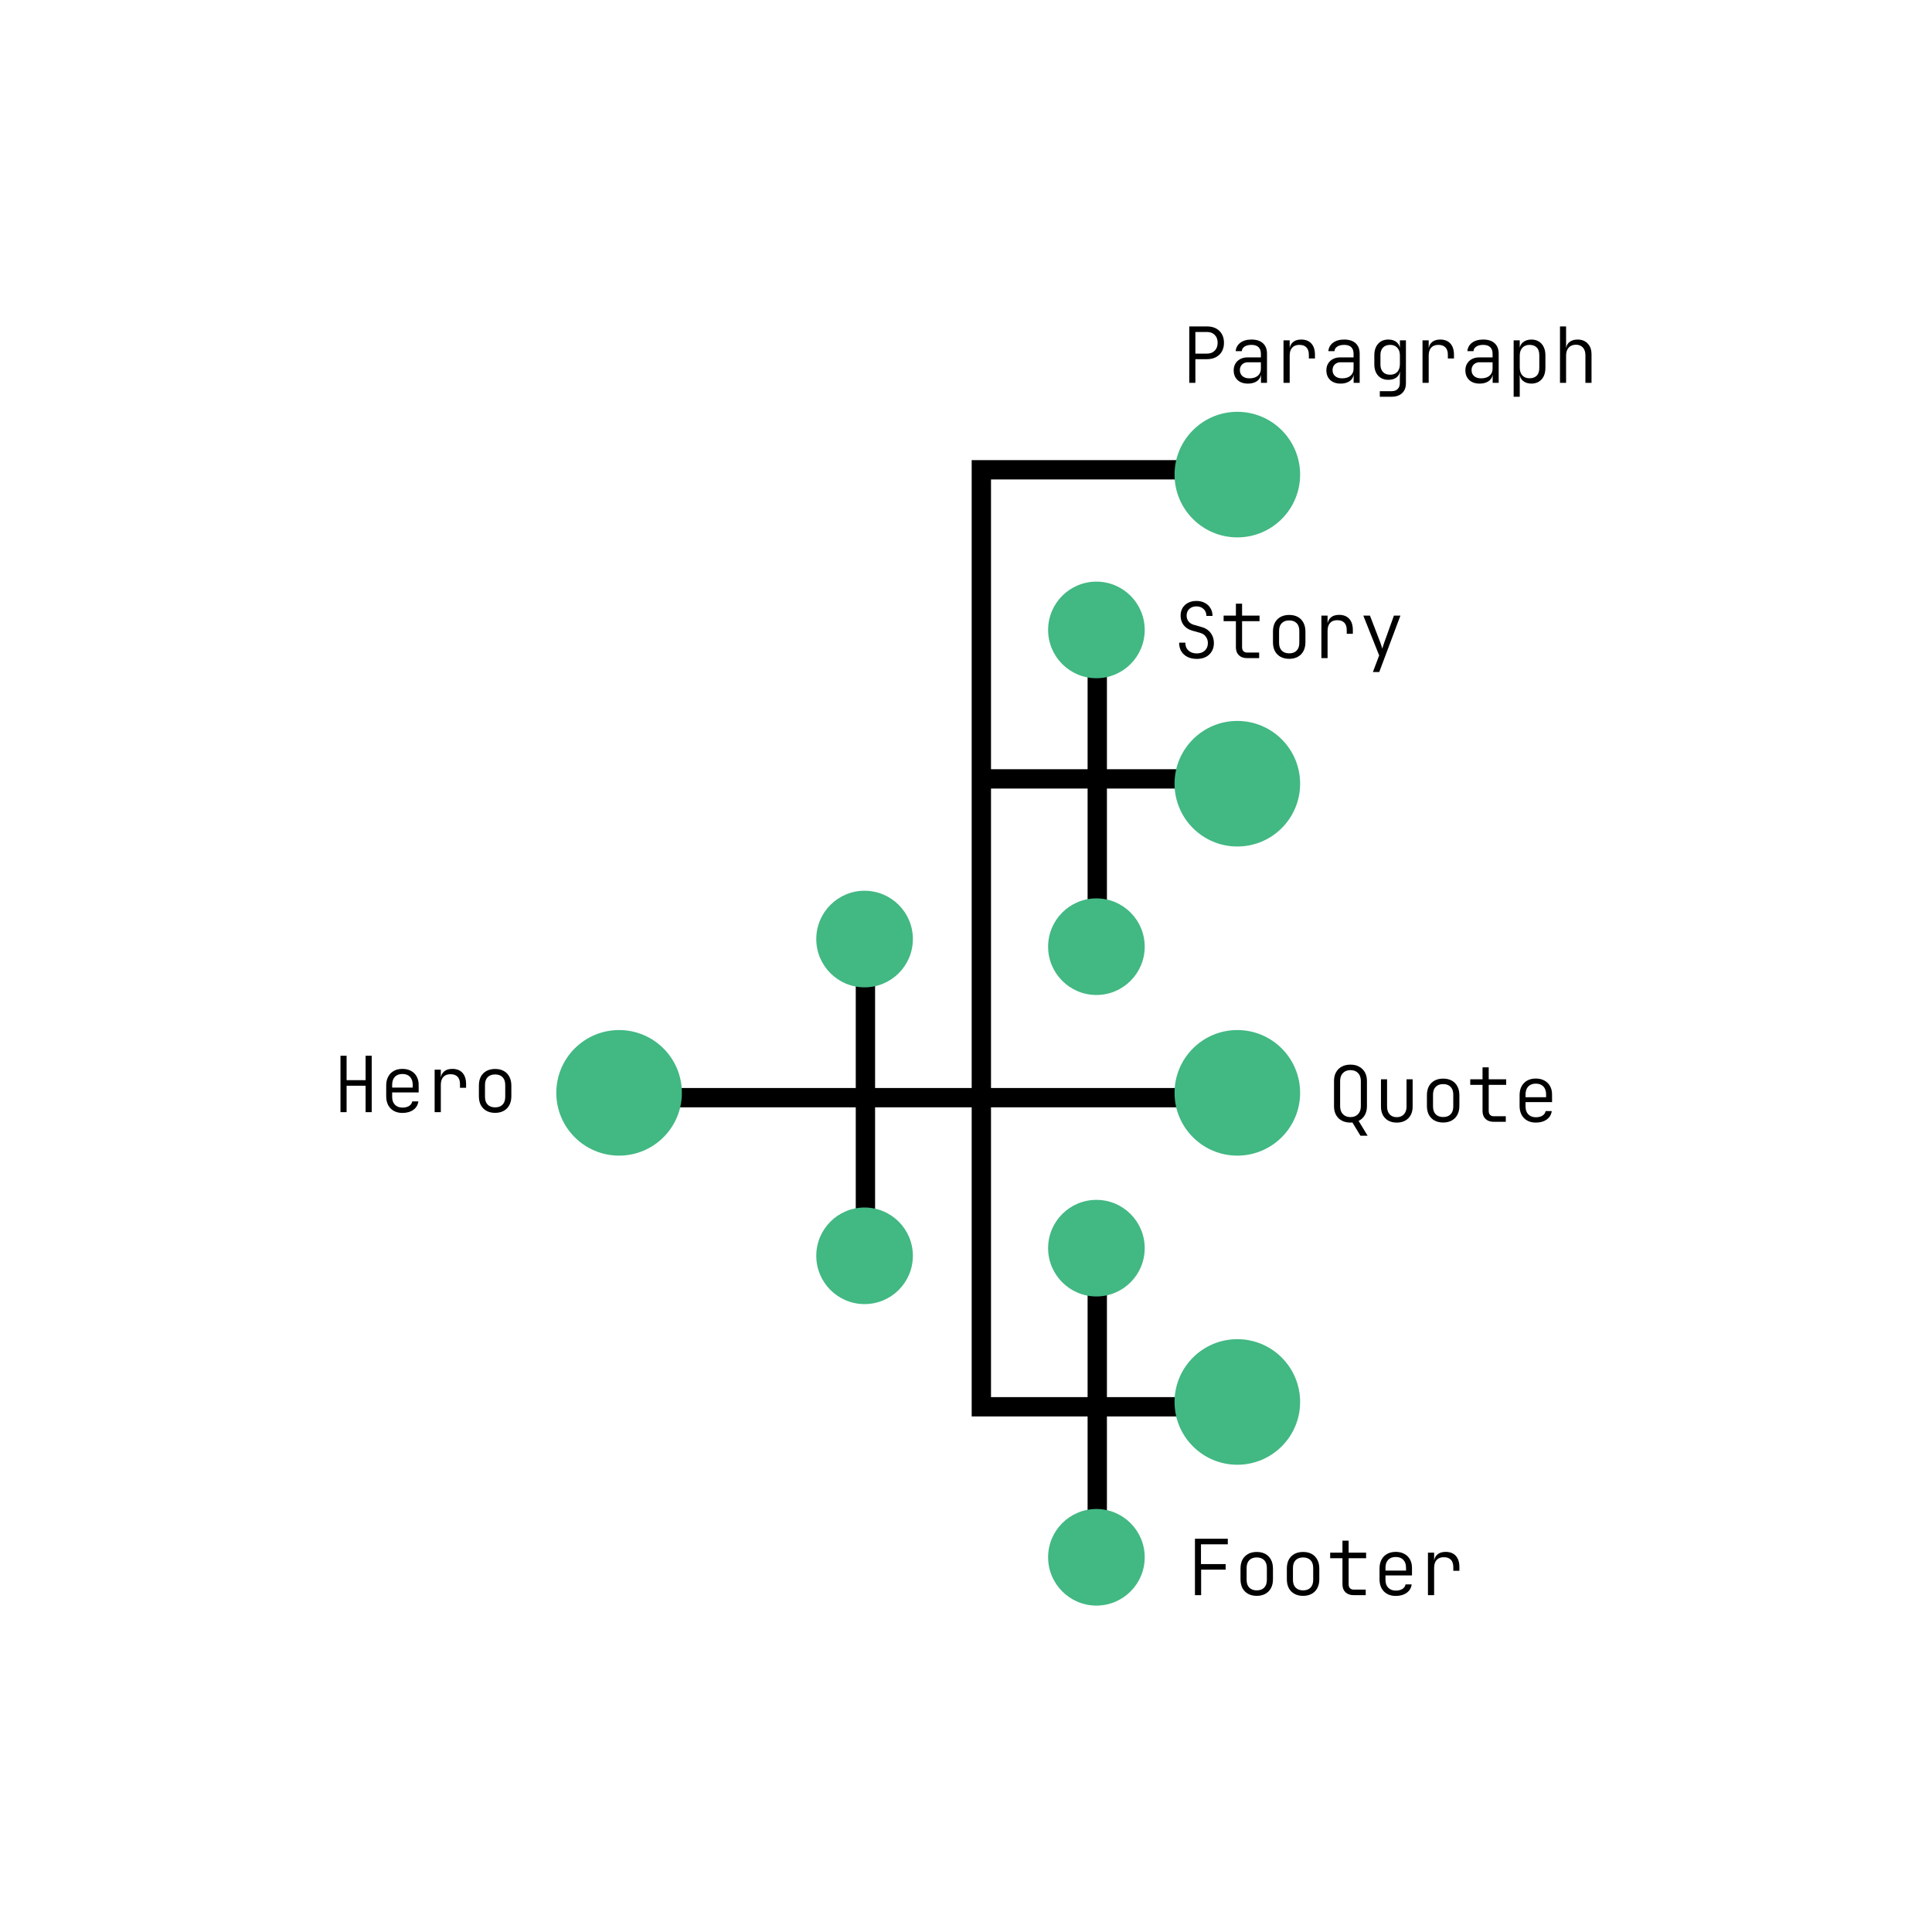
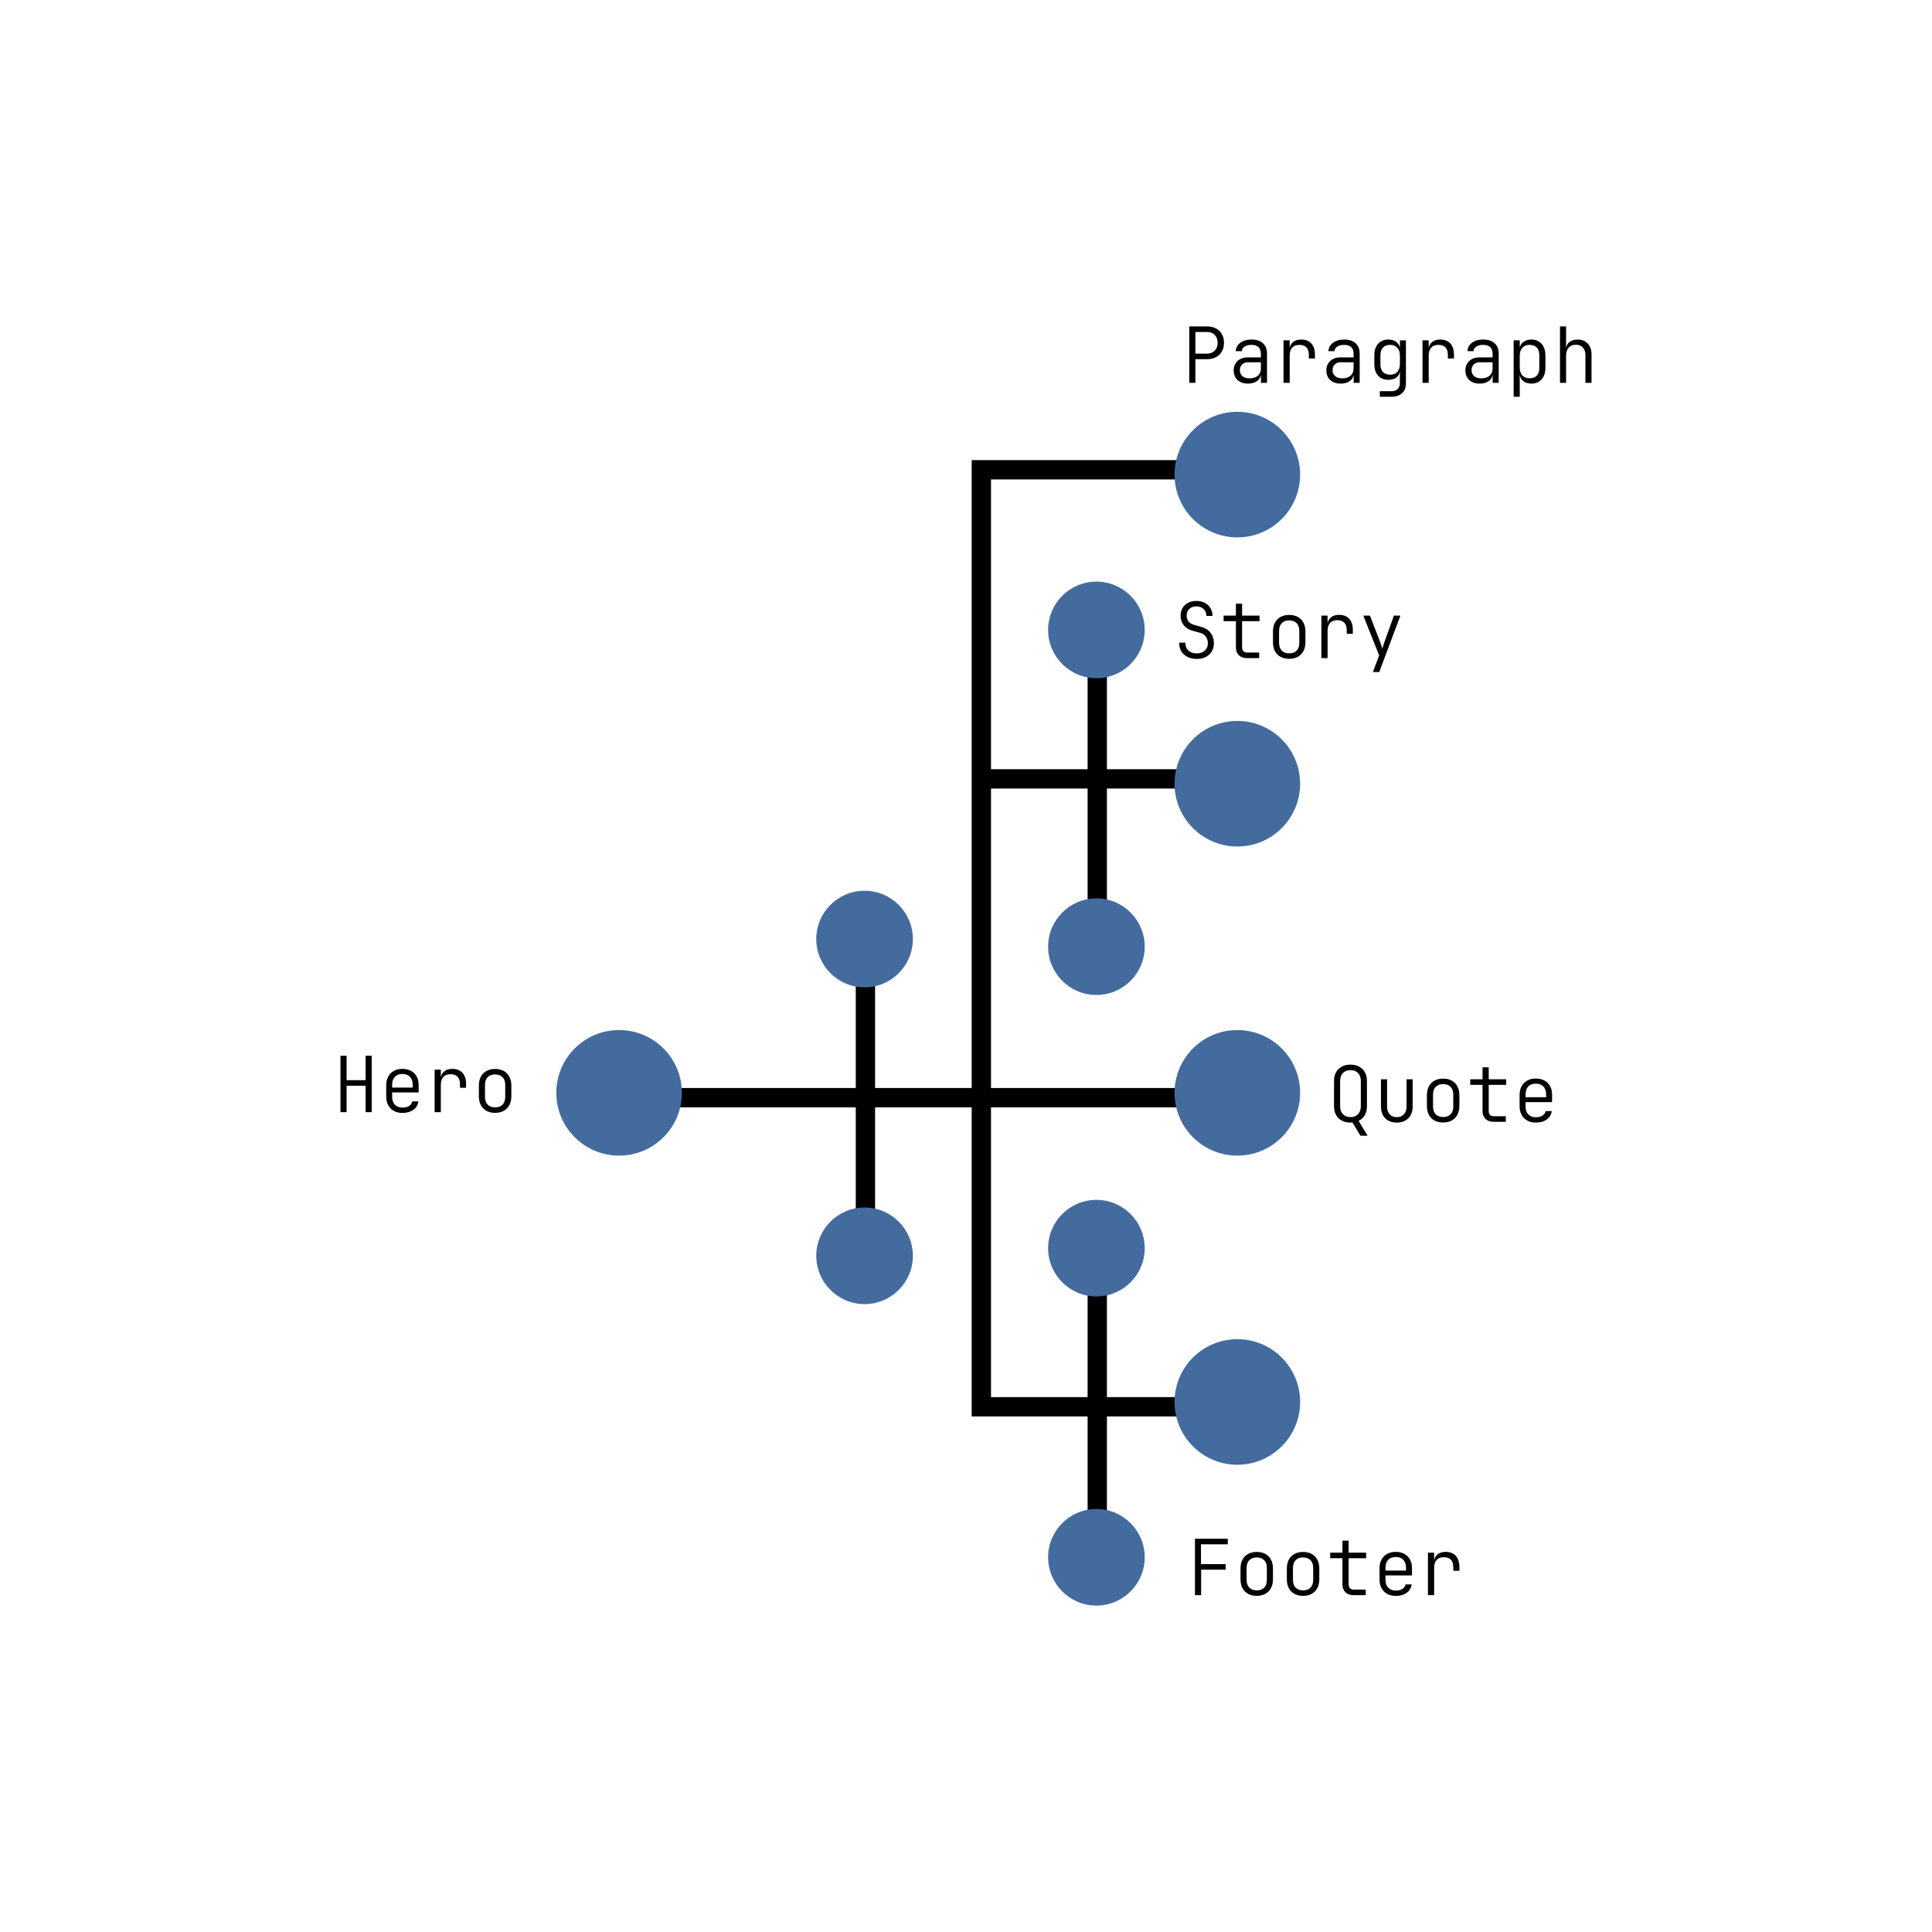
<svg xmlns="http://www.w3.org/2000/svg" width="200" height="200" viewBox="0 0 200 200" fill="none">
  <path d="M128.588 113.63L63.588 113.63" stroke="black" stroke-width="2" />
  <path d="M128.588 80.63L101.588 80.63" stroke="black" stroke-width="2" />
  <path d="M113.588 64.63L113.588 97.63" stroke="black" stroke-width="2" />
  <path d="M113.588 129.63L113.588 161.63" stroke="black" stroke-width="2" />
  <path d="M89.588 97.63L89.588 129.63" stroke="black" stroke-width="2" />
  <path d="M128.588 145.63L101.588 145.63C101.588 107.749 101.588 86.511 101.588 48.63L128.588 48.63" stroke="black" stroke-width="2" />
-   <ellipse cx="128.088" cy="49.13" rx="6.5" ry="6.5" transform="rotate(90 128.088 49.13)" fill="#42b883" />
-   <ellipse cx="113.5" cy="65.21" rx="5" ry="5" transform="rotate(90 113.5 65.21)" fill="#42b883" />
-   <ellipse cx="128.088" cy="81.13" rx="6.5" ry="6.5" transform="rotate(90 128.088 81.13)" fill="#42b883" />
-   <ellipse cx="113.5" cy="98" rx="5" ry="5" transform="rotate(90 113.5 98)" fill="#42b883" />
-   <ellipse cx="89.5" cy="97.21" rx="5" ry="5" transform="rotate(90 89.5 97.21)" fill="#42b883" />
-   <ellipse cx="128.088" cy="113.13" rx="6.5" ry="6.5" transform="rotate(90 128.088 113.13)" fill="#42b883" />
-   <ellipse cx="113.5" cy="129.21" rx="5" ry="5" transform="rotate(90 113.5 129.21)" fill="#42b883" />
-   <ellipse cx="89.5" cy="130" rx="5" ry="5" transform="rotate(90 89.5 130)" fill="#42b883" />
-   <ellipse cx="64.088" cy="113.13" rx="6.5" ry="6.5" transform="rotate(90 64.088 113.13)" fill="#42b883" />
-   <ellipse cx="128.088" cy="145.13" rx="6.5" ry="6.5" transform="rotate(90 128.088 145.13)" fill="#42b883" />
-   <ellipse cx="113.5" cy="161.21" rx="5" ry="5" transform="rotate(90 113.5 161.21)" fill="#42b883" />
+   <ellipse cx="128.088" cy="49.13" rx="6.5" ry="6.5" transform="rotate(90 128.088 49.13)" fill="#446b9e" />
+   <ellipse cx="113.5" cy="65.21" rx="5" ry="5" transform="rotate(90 113.5 65.21)" fill="#446b9e" />
+   <ellipse cx="128.088" cy="81.13" rx="6.5" ry="6.5" transform="rotate(90 128.088 81.13)" fill="#446b9e" />
+   <ellipse cx="113.5" cy="98" rx="5" ry="5" transform="rotate(90 113.5 98)" fill="#446b9e" />
+   <ellipse cx="89.5" cy="97.21" rx="5" ry="5" transform="rotate(90 89.5 97.21)" fill="#446b9e" />
+   <ellipse cx="128.088" cy="113.13" rx="6.5" ry="6.5" transform="rotate(90 128.088 113.13)" fill="#446b9e" />
+   <ellipse cx="113.5" cy="129.21" rx="5" ry="5" transform="rotate(90 113.5 129.21)" fill="#446b9e" />
+   <ellipse cx="89.5" cy="130" rx="5" ry="5" transform="rotate(90 89.5 130)" fill="#446b9e" />
+   <ellipse cx="64.088" cy="113.13" rx="6.5" ry="6.5" transform="rotate(90 64.088 113.13)" fill="#446b9e" />
+   <ellipse cx="128.088" cy="145.13" rx="6.5" ry="6.5" transform="rotate(90 128.088 145.13)" fill="#446b9e" />
+   <ellipse cx="113.5" cy="161.21" rx="5" ry="5" transform="rotate(90 113.5 161.21)" fill="#446b9e" />
  <path d="M161.489 39.63V33.79H162.121V35.166V36.038H162.273L162.105 36.27C162.105 35.918 162.212 35.643 162.425 35.446C162.644 35.249 162.94 35.15 163.313 35.15C163.75 35.15 164.1 35.289 164.361 35.566C164.622 35.838 164.753 36.209 164.753 36.678V39.63H164.121V36.782C164.121 36.43 164.033 36.161 163.857 35.974C163.681 35.782 163.441 35.686 163.137 35.686C162.822 35.686 162.574 35.785 162.393 35.982C162.212 36.179 162.121 36.454 162.121 36.806V39.63H161.489Z" fill="black" />
  <path d="M156.692 41.07V35.23H157.324V36.046H157.468L157.3 36.27C157.3 35.923 157.412 35.651 157.636 35.454C157.865 35.251 158.164 35.15 158.532 35.15C158.825 35.15 159.079 35.217 159.292 35.35C159.511 35.478 159.679 35.665 159.796 35.91C159.919 36.15 159.98 36.438 159.98 36.774V38.078C159.98 38.414 159.921 38.705 159.804 38.95C159.687 39.19 159.519 39.377 159.3 39.51C159.087 39.643 158.831 39.71 158.532 39.71C158.164 39.71 157.865 39.609 157.636 39.406C157.412 39.203 157.3 38.931 157.3 38.59L157.468 38.814H157.316L157.324 39.75V41.07H156.692ZM158.332 39.158C158.652 39.158 158.9 39.07 159.076 38.894C159.257 38.718 159.348 38.446 159.348 38.078V36.774C159.348 36.406 159.257 36.137 159.076 35.966C158.9 35.79 158.652 35.702 158.332 35.702C158.023 35.702 157.777 35.801 157.596 35.998C157.415 36.19 157.324 36.459 157.324 36.806V38.054C157.324 38.401 157.415 38.673 157.596 38.87C157.777 39.062 158.023 39.158 158.332 39.158Z" fill="black" />
  <path d="M153.167 39.71C152.714 39.71 152.354 39.585 152.087 39.334C151.826 39.078 151.695 38.747 151.695 38.342C151.695 38.075 151.754 37.843 151.871 37.646C151.989 37.443 152.154 37.286 152.367 37.174C152.586 37.057 152.834 36.998 153.111 36.998H154.511V36.63C154.511 36.321 154.429 36.089 154.263 35.934C154.098 35.779 153.855 35.702 153.535 35.702C153.242 35.702 153.005 35.761 152.823 35.878C152.642 35.995 152.546 36.153 152.535 36.35H151.903C151.93 35.998 152.087 35.71 152.375 35.486C152.669 35.262 153.055 35.15 153.535 35.15C154.053 35.15 154.45 35.278 154.727 35.534C155.005 35.79 155.143 36.15 155.143 36.614V39.63H154.519V38.806H154.407L154.527 38.622C154.527 38.841 154.471 39.033 154.359 39.198C154.253 39.358 154.095 39.483 153.887 39.574C153.685 39.665 153.445 39.71 153.167 39.71ZM153.327 39.166C153.69 39.166 153.978 39.078 154.191 38.902C154.405 38.721 154.511 38.475 154.511 38.166V37.502H153.167C152.922 37.502 152.722 37.577 152.567 37.726C152.413 37.875 152.335 38.073 152.335 38.318C152.335 38.574 152.423 38.779 152.599 38.934C152.775 39.089 153.018 39.166 153.327 39.166Z" fill="black" />
  <path d="M147.258 39.63V35.23H147.898V36.046H148.034L147.874 36.31C147.874 35.953 147.981 35.67 148.194 35.462C148.408 35.254 148.704 35.15 149.082 35.15C149.546 35.15 149.901 35.289 150.146 35.566C150.392 35.838 150.514 36.225 150.514 36.726V37.11H149.882V36.726C149.882 36.385 149.797 36.129 149.626 35.958C149.461 35.787 149.218 35.702 148.898 35.702C148.573 35.702 148.325 35.798 148.154 35.99C147.984 36.177 147.898 36.449 147.898 36.806V39.63H147.258Z" fill="black" />
  <path d="M142.838 41.07V40.494H144.062C144.328 40.494 144.536 40.419 144.686 40.27C144.835 40.126 144.91 39.923 144.91 39.662V39.27L144.926 38.502H144.782L144.934 38.254C144.934 38.585 144.824 38.846 144.606 39.038C144.387 39.225 144.094 39.318 143.726 39.318C143.278 39.318 142.923 39.174 142.662 38.886C142.4 38.598 142.27 38.206 142.27 37.71V36.774C142.27 36.278 142.4 35.883 142.662 35.59C142.923 35.297 143.278 35.15 143.726 35.15C144.094 35.15 144.387 35.249 144.606 35.446C144.824 35.638 144.934 35.899 144.934 36.23L144.79 35.99H144.918V35.23H145.542V39.662C145.542 40.105 145.411 40.449 145.15 40.694C144.888 40.945 144.523 41.07 144.054 41.07H142.838ZM143.91 38.79C144.224 38.79 144.47 38.694 144.646 38.502C144.827 38.305 144.918 38.033 144.918 37.686V36.806C144.918 36.459 144.827 36.19 144.646 35.998C144.47 35.801 144.224 35.702 143.91 35.702C143.59 35.702 143.342 35.795 143.166 35.982C142.99 36.169 142.902 36.425 142.902 36.75V37.742C142.902 38.062 142.99 38.318 143.166 38.51C143.342 38.697 143.59 38.79 143.91 38.79Z" fill="black" />
  <path d="M138.777 39.71C138.323 39.71 137.963 39.585 137.697 39.334C137.435 39.078 137.305 38.747 137.305 38.342C137.305 38.075 137.363 37.843 137.481 37.646C137.598 37.443 137.763 37.286 137.977 37.174C138.195 37.057 138.443 36.998 138.721 36.998H140.121V36.63C140.121 36.321 140.038 36.089 139.873 35.934C139.707 35.779 139.465 35.702 139.145 35.702C138.851 35.702 138.614 35.761 138.433 35.878C138.251 35.995 138.155 36.153 138.145 36.35H137.513C137.539 35.998 137.697 35.71 137.985 35.486C138.278 35.262 138.665 35.15 139.145 35.15C139.662 35.15 140.059 35.278 140.337 35.534C140.614 35.79 140.753 36.15 140.753 36.614V39.63H140.129V38.806H140.017L140.137 38.622C140.137 38.841 140.081 39.033 139.969 39.198C139.862 39.358 139.705 39.483 139.497 39.574C139.294 39.665 139.054 39.71 138.777 39.71ZM138.937 39.166C139.299 39.166 139.587 39.078 139.801 38.902C140.014 38.721 140.121 38.475 140.121 38.166V37.502H138.777C138.531 37.502 138.331 37.577 138.177 37.726C138.022 37.875 137.945 38.073 137.945 38.318C137.945 38.574 138.033 38.779 138.209 38.934C138.385 39.089 138.627 39.166 138.937 39.166Z" fill="black" />
  <path d="M132.868 39.63V35.23H133.508V36.046H133.644L133.484 36.31C133.484 35.953 133.59 35.67 133.804 35.462C134.017 35.254 134.313 35.15 134.692 35.15C135.156 35.15 135.51 35.289 135.756 35.566C136.001 35.838 136.124 36.225 136.124 36.726V37.11H135.492V36.726C135.492 36.385 135.406 36.129 135.236 35.958C135.07 35.787 134.828 35.702 134.508 35.702C134.182 35.702 133.934 35.798 133.764 35.99C133.593 36.177 133.508 36.449 133.508 36.806V39.63H132.868Z" fill="black" />
  <path d="M129.183 39.71C128.73 39.71 128.37 39.585 128.103 39.334C127.842 39.078 127.711 38.747 127.711 38.342C127.711 38.075 127.77 37.843 127.887 37.646C128.004 37.443 128.17 37.286 128.383 37.174C128.602 37.057 128.85 36.998 129.127 36.998H130.527V36.63C130.527 36.321 130.444 36.089 130.279 35.934C130.114 35.779 129.871 35.702 129.551 35.702C129.258 35.702 129.02 35.761 128.839 35.878C128.658 35.995 128.562 36.153 128.551 36.35H127.919C127.946 35.998 128.103 35.71 128.391 35.486C128.684 35.262 129.071 35.15 129.551 35.15C130.068 35.15 130.466 35.278 130.743 35.534C131.02 35.79 131.159 36.15 131.159 36.614V39.63H130.535V38.806H130.423L130.543 38.622C130.543 38.841 130.487 39.033 130.375 39.198C130.268 39.358 130.111 39.483 129.903 39.574C129.7 39.665 129.46 39.71 129.183 39.71ZM129.343 39.166C129.706 39.166 129.994 39.078 130.207 38.902C130.42 38.721 130.527 38.475 130.527 38.166V37.502H129.183C128.938 37.502 128.738 37.577 128.583 37.726C128.428 37.875 128.351 38.073 128.351 38.318C128.351 38.574 128.439 38.779 128.615 38.934C128.791 39.089 129.034 39.166 129.343 39.166Z" fill="black" />
  <path d="M123.114 39.63V33.79H124.946C125.303 33.79 125.613 33.859 125.874 33.998C126.141 34.137 126.346 34.334 126.49 34.59C126.634 34.841 126.706 35.139 126.706 35.486C126.706 35.827 126.634 36.126 126.49 36.382C126.346 36.633 126.141 36.83 125.874 36.974C125.613 37.113 125.303 37.182 124.946 37.182H123.746V39.63H123.114ZM123.746 36.606H124.946C125.282 36.606 125.549 36.505 125.746 36.302C125.949 36.099 126.05 35.827 126.05 35.486C126.05 35.139 125.949 34.867 125.746 34.67C125.549 34.467 125.282 34.366 124.946 34.366H123.746V36.606Z" fill="black" />
  <path d="M142.122 69.57L142.77 67.85L141.13 63.73H141.818L142.874 66.474C142.917 66.591 142.96 66.714 143.002 66.842C143.045 66.965 143.077 67.069 143.098 67.154C143.12 67.069 143.149 66.965 143.186 66.842C143.229 66.714 143.272 66.589 143.314 66.466L144.298 63.73H144.97L142.778 69.57H142.122Z" fill="black" />
  <path d="M136.79 68.13V63.73H137.43V64.546H137.566L137.406 64.81C137.406 64.453 137.512 64.17 137.726 63.962C137.939 63.754 138.235 63.65 138.614 63.65C139.078 63.65 139.432 63.789 139.678 64.066C139.923 64.338 140.046 64.725 140.046 65.226V65.61H139.414V65.226C139.414 64.885 139.328 64.629 139.158 64.458C138.992 64.287 138.75 64.202 138.43 64.202C138.104 64.202 137.856 64.298 137.686 64.49C137.515 64.677 137.43 64.949 137.43 65.306V68.13H136.79Z" fill="black" />
  <path d="M133.457 68.202C133.115 68.202 132.817 68.133 132.561 67.994C132.31 67.855 132.115 67.658 131.977 67.402C131.843 67.146 131.777 66.839 131.777 66.482V65.378C131.777 65.021 131.843 64.714 131.977 64.458C132.115 64.202 132.31 64.005 132.561 63.866C132.817 63.727 133.115 63.658 133.457 63.658C133.803 63.658 134.102 63.727 134.353 63.866C134.603 64.005 134.795 64.202 134.929 64.458C135.067 64.714 135.137 65.021 135.137 65.378V66.482C135.137 66.839 135.067 67.146 134.929 67.402C134.795 67.658 134.601 67.855 134.345 67.994C134.094 68.133 133.798 68.202 133.457 68.202ZM133.457 67.634C133.787 67.634 134.043 67.541 134.225 67.354C134.411 67.167 134.505 66.895 134.505 66.538V65.322C134.505 64.965 134.411 64.693 134.225 64.506C134.038 64.319 133.782 64.226 133.457 64.226C133.131 64.226 132.875 64.319 132.689 64.506C132.502 64.693 132.409 64.965 132.409 65.322V66.538C132.409 66.895 132.502 67.167 132.689 67.354C132.875 67.541 133.131 67.634 133.457 67.634Z" fill="black" />
  <path d="M129.1 68.13C128.743 68.13 128.46 68.031 128.252 67.834C128.044 67.631 127.94 67.357 127.94 67.01V64.306H126.668V63.73H127.94V62.49H128.58V63.73H130.388V64.306H128.58V67.01C128.58 67.175 128.625 67.309 128.716 67.41C128.812 67.506 128.94 67.554 129.1 67.554H130.348V68.13H129.1Z" fill="black" />
  <path d="M123.895 68.21C123.532 68.21 123.212 68.143 122.935 68.01C122.658 67.871 122.442 67.677 122.287 67.426C122.138 67.17 122.063 66.871 122.063 66.53H122.703C122.703 66.871 122.812 67.143 123.031 67.346C123.25 67.543 123.538 67.642 123.895 67.642C124.242 67.642 124.519 67.543 124.727 67.346C124.935 67.149 125.039 66.89 125.039 66.57C125.039 66.319 124.97 66.101 124.831 65.914C124.698 65.722 124.508 65.591 124.263 65.522L123.391 65.274C123.028 65.167 122.74 64.978 122.527 64.706C122.319 64.429 122.215 64.106 122.215 63.738C122.215 63.434 122.282 63.167 122.415 62.938C122.554 62.709 122.746 62.53 122.991 62.402C123.242 62.274 123.53 62.21 123.855 62.21C124.18 62.21 124.468 62.277 124.719 62.41C124.97 62.538 125.164 62.719 125.303 62.954C125.447 63.183 125.519 63.453 125.519 63.762H124.887C124.887 63.469 124.791 63.231 124.599 63.05C124.407 62.863 124.159 62.77 123.855 62.77C123.551 62.77 123.306 62.858 123.119 63.034C122.932 63.21 122.839 63.439 122.839 63.722C122.839 63.951 122.9 64.149 123.023 64.314C123.151 64.479 123.324 64.597 123.543 64.666L124.431 64.922C124.815 65.029 125.116 65.231 125.335 65.53C125.554 65.823 125.663 66.17 125.663 66.57C125.663 66.901 125.588 67.189 125.439 67.434C125.295 67.679 125.09 67.871 124.823 68.01C124.562 68.143 124.252 68.21 123.895 68.21Z" fill="black" />
  <path d="M158.988 116.21C158.647 116.21 158.351 116.141 158.1 116.002C157.849 115.863 157.655 115.666 157.516 115.41C157.377 115.149 157.308 114.842 157.308 114.49V113.37C157.308 113.013 157.377 112.706 157.516 112.45C157.655 112.194 157.849 111.997 158.1 111.858C158.351 111.719 158.647 111.65 158.988 111.65C159.329 111.65 159.625 111.719 159.876 111.858C160.127 111.991 160.321 112.183 160.46 112.434C160.599 112.679 160.668 112.97 160.668 113.306V114.09H157.924V114.554C157.924 114.895 158.02 115.165 158.212 115.362C158.404 115.559 158.663 115.658 158.988 115.658C159.265 115.658 159.495 115.602 159.676 115.49C159.857 115.373 159.967 115.215 160.004 115.018H160.636C160.588 115.386 160.415 115.677 160.116 115.89C159.817 116.103 159.441 116.21 158.988 116.21ZM160.052 113.658V113.306C160.052 112.949 159.959 112.671 159.772 112.474C159.585 112.277 159.324 112.178 158.988 112.178C158.652 112.178 158.391 112.277 158.204 112.474C158.017 112.671 157.924 112.949 157.924 113.306V113.586H160.116L160.052 113.658Z" fill="black" />
  <path d="M154.631 116.13C154.274 116.13 153.991 116.031 153.783 115.834C153.575 115.631 153.471 115.357 153.471 115.01V112.306H152.199V111.73H153.471V110.49H154.111V111.73H155.919V112.306H154.111V115.01C154.111 115.175 154.156 115.309 154.247 115.41C154.343 115.506 154.471 115.554 154.631 115.554H155.879V116.13H154.631Z" fill="black" />
  <path d="M149.394 116.202C149.053 116.202 148.754 116.133 148.498 115.994C148.248 115.855 148.053 115.658 147.914 115.402C147.781 115.146 147.714 114.839 147.714 114.482V113.378C147.714 113.021 147.781 112.714 147.914 112.458C148.053 112.202 148.248 112.005 148.498 111.866C148.754 111.727 149.053 111.658 149.394 111.658C149.741 111.658 150.04 111.727 150.29 111.866C150.541 112.005 150.733 112.202 150.866 112.458C151.005 112.714 151.074 113.021 151.074 113.378V114.482C151.074 114.839 151.005 115.146 150.866 115.402C150.733 115.658 150.538 115.855 150.282 115.994C150.032 116.133 149.736 116.202 149.394 116.202ZM149.394 115.634C149.725 115.634 149.981 115.541 150.162 115.354C150.349 115.167 150.442 114.895 150.442 114.538V113.322C150.442 112.965 150.349 112.693 150.162 112.506C149.976 112.319 149.72 112.226 149.394 112.226C149.069 112.226 148.813 112.319 148.626 112.506C148.44 112.693 148.346 112.965 148.346 113.322V114.538C148.346 114.895 148.44 115.167 148.626 115.354C148.813 115.541 149.069 115.634 149.394 115.634Z" fill="black" />
  <path d="M144.589 116.21C144.093 116.21 143.696 116.061 143.397 115.762C143.104 115.463 142.957 115.058 142.957 114.546V111.73H143.589V114.546C143.589 114.887 143.677 115.157 143.853 115.354C144.035 115.551 144.28 115.65 144.589 115.65C144.904 115.65 145.152 115.551 145.333 115.354C145.515 115.157 145.605 114.887 145.605 114.546V111.73H146.237V114.546C146.237 115.058 146.088 115.463 145.789 115.762C145.491 116.061 145.091 116.21 144.589 116.21Z" fill="black" />
  <path d="M140.833 117.57L139.969 116.146L140.065 116.194C140.038 116.194 140.001 116.197 139.953 116.202C139.905 116.207 139.854 116.21 139.801 116.21C139.454 116.21 139.153 116.141 138.897 116.002C138.641 115.863 138.443 115.669 138.305 115.418C138.166 115.162 138.097 114.863 138.097 114.522V111.898C138.097 111.551 138.166 111.253 138.305 111.002C138.443 110.751 138.641 110.557 138.897 110.418C139.153 110.279 139.454 110.21 139.801 110.21C140.153 110.21 140.454 110.282 140.705 110.426C140.961 110.565 141.158 110.759 141.297 111.01C141.435 111.261 141.505 111.557 141.505 111.898V114.522C141.505 114.874 141.43 115.181 141.281 115.442C141.131 115.703 140.918 115.901 140.641 116.034L141.577 117.57H140.833ZM139.801 115.642C140.131 115.642 140.393 115.541 140.585 115.338C140.777 115.135 140.873 114.863 140.873 114.522V111.898C140.873 111.551 140.777 111.279 140.585 111.082C140.393 110.879 140.131 110.778 139.801 110.778C139.475 110.778 139.214 110.879 139.017 111.082C138.825 111.279 138.729 111.551 138.729 111.898V114.522C138.729 114.863 138.825 115.135 139.017 115.338C139.214 115.541 139.475 115.642 139.801 115.642Z" fill="black" />
  <path d="M147.821 165.13V160.73H148.461V161.546H148.597L148.437 161.81C148.437 161.453 148.544 161.17 148.757 160.962C148.97 160.754 149.266 160.65 149.645 160.65C150.109 160.65 150.464 160.789 150.709 161.066C150.954 161.338 151.077 161.725 151.077 162.226V162.61H150.445V162.226C150.445 161.885 150.36 161.629 150.189 161.458C150.024 161.287 149.781 161.202 149.461 161.202C149.136 161.202 148.888 161.298 148.717 161.49C148.546 161.677 148.461 161.949 148.461 162.306V165.13H147.821Z" fill="black" />
  <path d="M144.488 165.21C144.147 165.21 143.851 165.141 143.6 165.002C143.349 164.863 143.155 164.666 143.016 164.41C142.877 164.149 142.808 163.842 142.808 163.49V162.37C142.808 162.013 142.877 161.706 143.016 161.45C143.155 161.194 143.349 160.997 143.6 160.858C143.851 160.719 144.147 160.65 144.488 160.65C144.829 160.65 145.125 160.719 145.376 160.858C145.627 160.991 145.821 161.183 145.96 161.434C146.099 161.679 146.168 161.97 146.168 162.306V163.09H143.424V163.554C143.424 163.895 143.52 164.165 143.712 164.362C143.904 164.559 144.163 164.658 144.488 164.658C144.765 164.658 144.995 164.602 145.176 164.49C145.357 164.373 145.467 164.215 145.504 164.018H146.136C146.088 164.386 145.915 164.677 145.616 164.89C145.317 165.103 144.941 165.21 144.488 165.21ZM145.552 162.658V162.306C145.552 161.949 145.459 161.671 145.272 161.474C145.085 161.277 144.824 161.178 144.488 161.178C144.152 161.178 143.891 161.277 143.704 161.474C143.517 161.671 143.424 161.949 143.424 162.306V162.586H145.616L145.552 162.658Z" fill="black" />
  <path d="M140.131 165.13C139.774 165.13 139.491 165.031 139.283 164.834C139.075 164.631 138.971 164.357 138.971 164.01V161.306H137.699V160.73H138.971V159.49H139.611V160.73H141.419V161.306H139.611V164.01C139.611 164.175 139.656 164.309 139.747 164.41C139.843 164.506 139.971 164.554 140.131 164.554H141.379V165.13H140.131Z" fill="black" />
  <path d="M134.894 165.202C134.553 165.202 134.254 165.133 133.998 164.994C133.748 164.855 133.553 164.658 133.414 164.402C133.281 164.146 133.214 163.839 133.214 163.482V162.378C133.214 162.021 133.281 161.714 133.414 161.458C133.553 161.202 133.748 161.005 133.998 160.866C134.254 160.727 134.553 160.658 134.894 160.658C135.241 160.658 135.54 160.727 135.79 160.866C136.041 161.005 136.233 161.202 136.366 161.458C136.505 161.714 136.574 162.021 136.574 162.378V163.482C136.574 163.839 136.505 164.146 136.366 164.402C136.233 164.658 136.038 164.855 135.782 164.994C135.532 165.133 135.236 165.202 134.894 165.202ZM134.894 164.634C135.225 164.634 135.481 164.541 135.662 164.354C135.849 164.167 135.942 163.895 135.942 163.538V162.322C135.942 161.965 135.849 161.693 135.662 161.506C135.476 161.319 135.22 161.226 134.894 161.226C134.569 161.226 134.313 161.319 134.126 161.506C133.94 161.693 133.846 161.965 133.846 162.322V163.538C133.846 163.895 133.94 164.167 134.126 164.354C134.313 164.541 134.569 164.634 134.894 164.634Z" fill="black" />
  <path d="M130.097 165.202C129.756 165.202 129.457 165.133 129.201 164.994C128.951 164.855 128.756 164.658 128.617 164.402C128.484 164.146 128.417 163.839 128.417 163.482V162.378C128.417 162.021 128.484 161.714 128.617 161.458C128.756 161.202 128.951 161.005 129.201 160.866C129.457 160.727 129.756 160.658 130.097 160.658C130.444 160.658 130.743 160.727 130.993 160.866C131.244 161.005 131.436 161.202 131.569 161.458C131.708 161.714 131.777 162.021 131.777 162.378V163.482C131.777 163.839 131.708 164.146 131.569 164.402C131.436 164.658 131.241 164.855 130.985 164.994C130.735 165.133 130.439 165.202 130.097 165.202ZM130.097 164.634C130.428 164.634 130.684 164.541 130.865 164.354C131.052 164.167 131.145 163.895 131.145 163.538V162.322C131.145 161.965 131.052 161.693 130.865 161.506C130.679 161.319 130.423 161.226 130.097 161.226C129.772 161.226 129.516 161.319 129.329 161.506C129.143 161.693 129.049 161.965 129.049 162.322V163.538C129.049 163.895 129.143 164.167 129.329 164.354C129.516 164.541 129.772 164.634 130.097 164.634Z" fill="black" />
  <path d="M123.701 165.13V159.29H127.101V159.866H124.325V161.914H126.877V162.49H124.341V165.13H123.701Z" fill="black" />
  <path d="M51.254 115.202C50.912 115.202 50.614 115.133 50.358 114.994C50.107 114.855 49.912 114.658 49.774 114.402C49.64 114.146 49.574 113.839 49.574 113.482V112.378C49.574 112.021 49.64 111.714 49.774 111.458C49.912 111.202 50.107 111.005 50.358 110.866C50.614 110.727 50.912 110.658 51.254 110.658C51.6 110.658 51.899 110.727 52.15 110.866C52.4 111.005 52.592 111.202 52.726 111.458C52.864 111.714 52.934 112.021 52.934 112.378V113.482C52.934 113.839 52.864 114.146 52.726 114.402C52.592 114.658 52.398 114.855 52.142 114.994C51.891 115.133 51.595 115.202 51.254 115.202ZM51.254 114.634C51.584 114.634 51.84 114.541 52.022 114.354C52.208 114.167 52.302 113.895 52.302 113.538V112.322C52.302 111.965 52.208 111.693 52.022 111.506C51.835 111.319 51.579 111.226 51.254 111.226C50.928 111.226 50.672 111.319 50.486 111.506C50.299 111.693 50.206 111.965 50.206 112.322V113.538C50.206 113.895 50.299 114.167 50.486 114.354C50.672 114.541 50.928 114.634 51.254 114.634Z" fill="black" />
  <path d="M44.993 115.13V110.73H45.633V111.546H45.769L45.609 111.81C45.609 111.453 45.715 111.17 45.929 110.962C46.142 110.754 46.438 110.65 46.817 110.65C47.281 110.65 47.636 110.789 47.881 111.066C48.126 111.338 48.249 111.725 48.249 112.226V112.61H47.617V112.226C47.617 111.885 47.532 111.629 47.361 111.458C47.196 111.287 46.953 111.202 46.633 111.202C46.307 111.202 46.059 111.298 45.889 111.49C45.718 111.677 45.633 111.949 45.633 112.306V115.13H44.993Z" fill="black" />
  <path d="M41.66 115.21C41.319 115.21 41.023 115.141 40.772 115.002C40.521 114.863 40.327 114.666 40.188 114.41C40.049 114.149 39.98 113.842 39.98 113.49V112.37C39.98 112.013 40.049 111.706 40.188 111.45C40.327 111.194 40.521 110.997 40.772 110.858C41.023 110.719 41.319 110.65 41.66 110.65C42.001 110.65 42.297 110.719 42.548 110.858C42.798 110.991 42.993 111.183 43.132 111.434C43.27 111.679 43.34 111.97 43.34 112.306V113.09H40.596V113.554C40.596 113.895 40.692 114.165 40.884 114.362C41.076 114.559 41.334 114.658 41.66 114.658C41.937 114.658 42.166 114.602 42.348 114.49C42.529 114.373 42.639 114.215 42.676 114.018H43.308C43.26 114.386 43.087 114.677 42.788 114.89C42.489 115.103 42.113 115.21 41.66 115.21ZM42.724 112.658V112.306C42.724 111.949 42.63 111.671 42.444 111.474C42.257 111.277 41.996 111.178 41.66 111.178C41.324 111.178 41.062 111.277 40.876 111.474C40.689 111.671 40.596 111.949 40.596 112.306V112.586H42.788L42.724 112.658Z" fill="black" />
  <path d="M35.247 115.13V109.29H35.879V111.818H37.847V109.29H38.479V115.13H37.847V112.394H35.879V115.13H35.247Z" fill="black" />
</svg>
